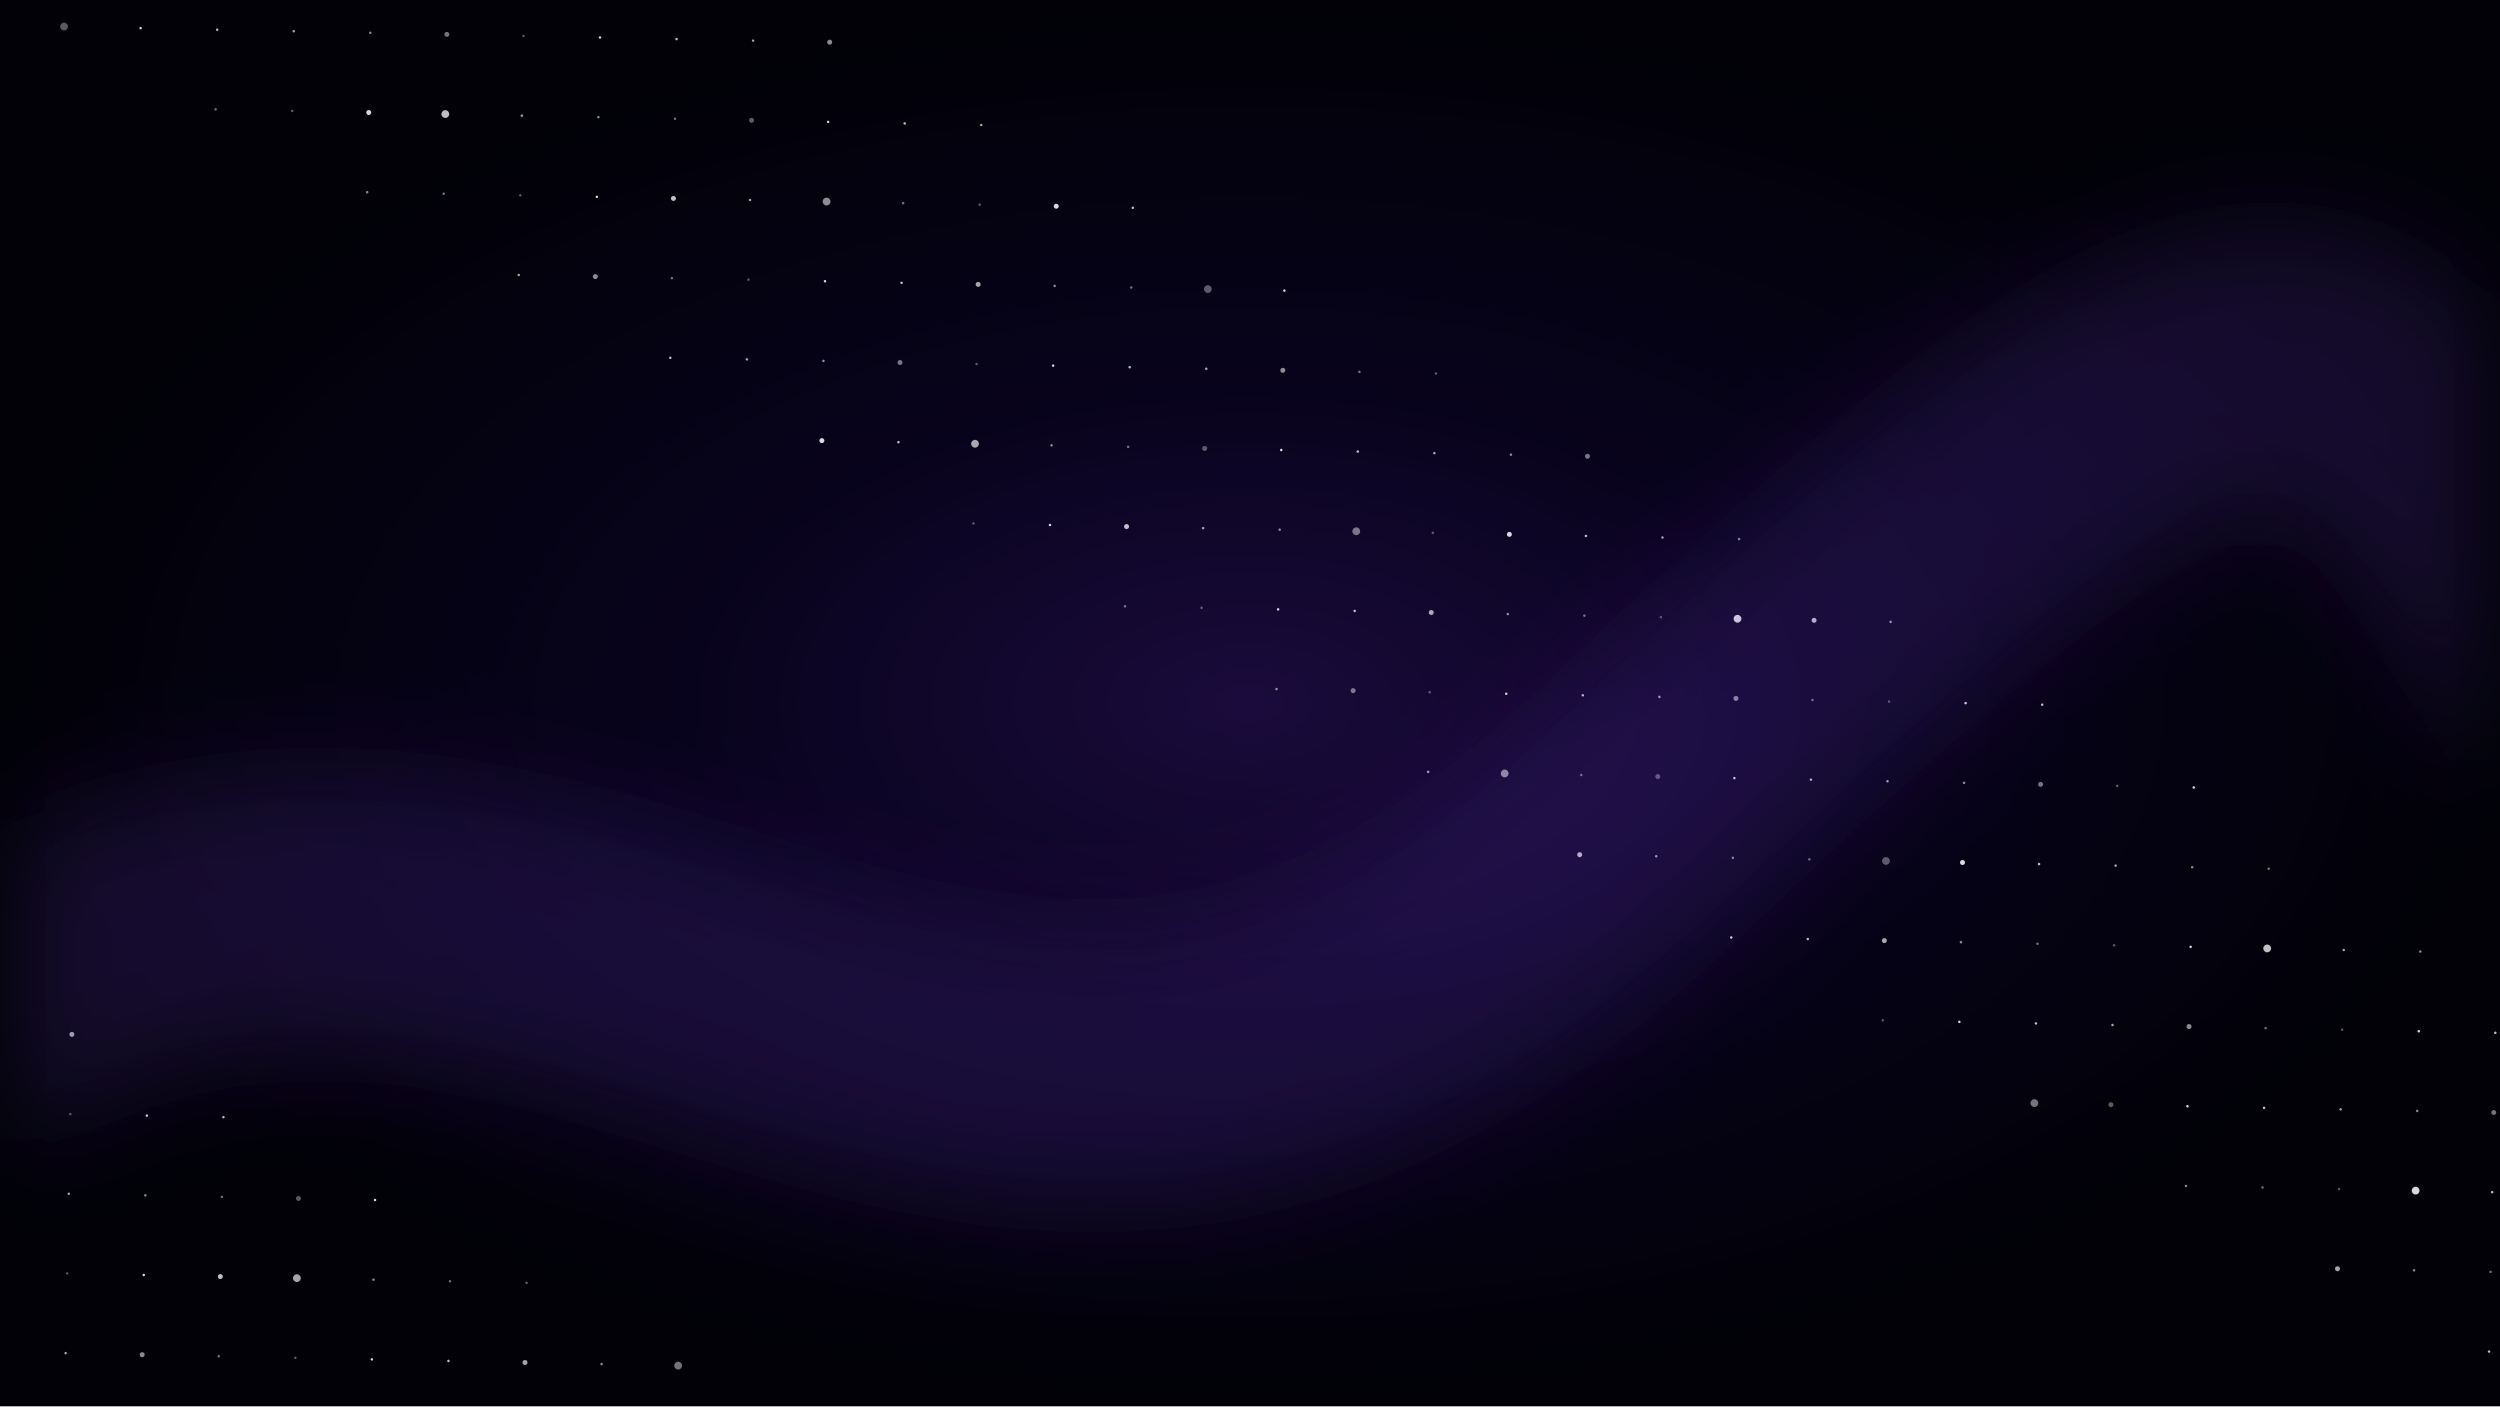
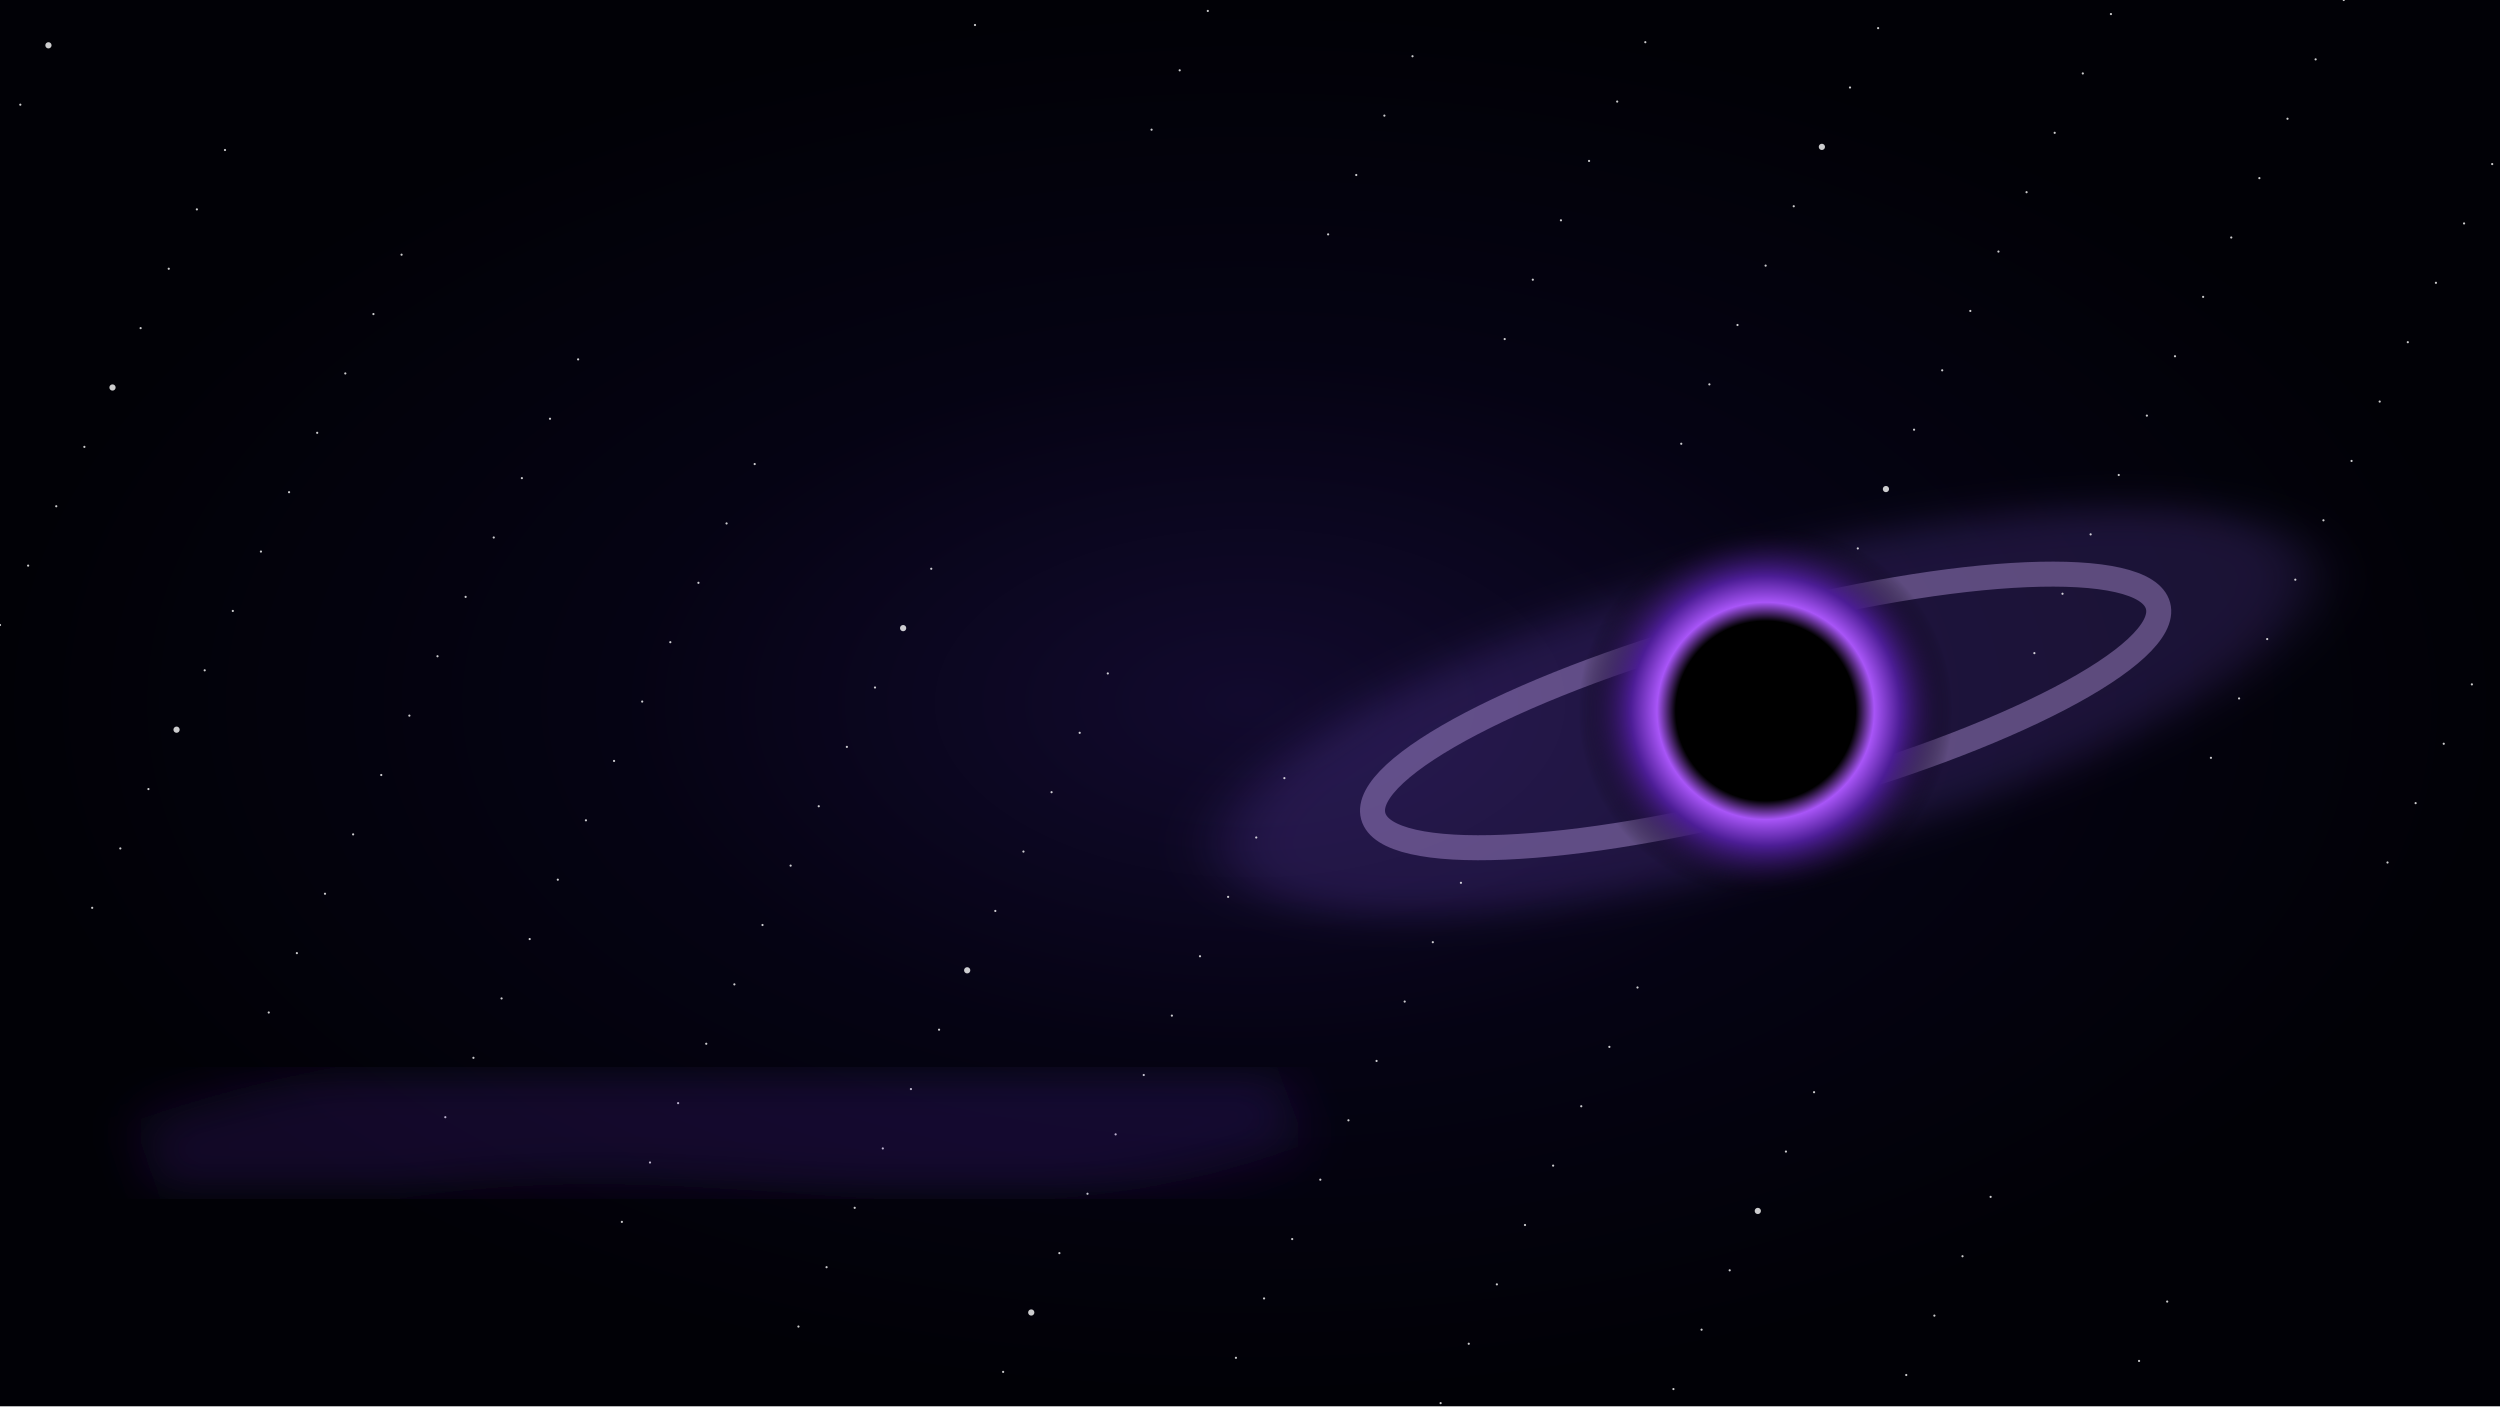
<svg xmlns="http://www.w3.org/2000/svg" viewBox="0 0 1600 900">
  <defs>
-     <radialGradient id="g">
-       <stop stop-color="#1a0b3c" />
-       <stop offset=".45" stop-color="#08031c" />
-       <stop offset="1" stop-color="#010107" />
+     <radialGradient id="bg">
+       <stop stop-color="#120a2e" />
+       <stop offset=".5" stop-color="#050313" />
+       <stop offset="1" stop-color="#010106" />
    </radialGradient>
+     <radialGradient id="hole">
+       <stop stop-color="#000" offset=".0" />
+       <stop offset=".48" stop-color="#000" />
+       <stop offset=".58" stop-color="#a855f7" />
+       <stop offset=".72" stop-color="#4c1d95" />
+       <stop offset="1" stop-color="#000" stop-opacity="0" />
+     </radialGradient>
+     <filter id="blur">
+       <feGaussianBlur stdDeviation="16" />
+     </filter>
  </defs>
-   <rect width="1600" height="900" fill="url(#g)" />
-   <g fill="#fff">
-     <circle cx="41" cy="17" r="2.5" opacity="0.35" />
-     <circle cx="138" cy="70" r="0.8" opacity="0.45" />
-     <circle cx="235" cy="123" r="0.8" opacity="0.55" />
-     <circle cx="332" cy="176" r="0.8" opacity="0.65" />
-     <circle cx="429" cy="229" r="0.8" opacity="0.75" />
-     <circle cx="526" cy="282" r="1.6" opacity="0.85" />
-     <circle cx="623" cy="335" r="0.8" opacity="0.35" />
-     <circle cx="720" cy="388" r="0.8" opacity="0.45" />
-     <circle cx="817" cy="441" r="0.8" opacity="0.55" />
-     <circle cx="914" cy="494" r="0.8" opacity="0.65" />
-     <circle cx="1011" cy="547" r="1.6" opacity="0.75" />
-     <circle cx="1108" cy="600" r="0.8" opacity="0.85" />
-     <circle cx="1205" cy="653" r="0.8" opacity="0.35" />
-     <circle cx="1302" cy="706" r="2.5" opacity="0.45" />
-     <circle cx="1399" cy="759" r="0.8" opacity="0.55" />
-     <circle cx="1496" cy="812" r="1.6" opacity="0.65" />
-     <circle cx="1593" cy="865" r="0.8" opacity="0.75" />
-     <circle cx="90" cy="18" r="0.8" opacity="0.85" />
-     <circle cx="187" cy="71" r="0.8" opacity="0.35" />
-     <circle cx="284" cy="124" r="0.8" opacity="0.45" />
-     <circle cx="381" cy="177" r="1.6" opacity="0.55" />
-     <circle cx="478" cy="230" r="0.8" opacity="0.65" />
-     <circle cx="575" cy="283" r="0.8" opacity="0.75" />
-     <circle cx="672" cy="336" r="0.8" opacity="0.85" />
-     <circle cx="769" cy="389" r="0.8" opacity="0.35" />
-     <circle cx="866" cy="442" r="1.6" opacity="0.45" />
-     <circle cx="963" cy="495" r="2.5" opacity="0.55" />
-     <circle cx="1060" cy="548" r="0.8" opacity="0.65" />
-     <circle cx="1157" cy="601" r="0.8" opacity="0.75" />
-     <circle cx="1254" cy="654" r="0.8" opacity="0.85" />
-     <circle cx="1351" cy="707" r="1.6" opacity="0.35" />
-     <circle cx="1448" cy="760" r="0.8" opacity="0.45" />
-     <circle cx="1545" cy="813" r="0.8" opacity="0.55" />
-     <circle cx="42" cy="866" r="0.8" opacity="0.65" />
-     <circle cx="139" cy="19" r="0.8" opacity="0.75" />
-     <circle cx="236" cy="72" r="1.6" opacity="0.85" />
-     <circle cx="333" cy="125" r="0.8" opacity="0.35" />
-     <circle cx="430" cy="178" r="0.8" opacity="0.45" />
-     <circle cx="527" cy="231" r="0.8" opacity="0.55" />
-     <circle cx="624" cy="284" r="2.5" opacity="0.65" />
-     <circle cx="721" cy="337" r="1.6" opacity="0.75" />
-     <circle cx="818" cy="390" r="0.8" opacity="0.85" />
-     <circle cx="915" cy="443" r="0.8" opacity="0.35" />
-     <circle cx="1012" cy="496" r="0.8" opacity="0.45" />
-     <circle cx="1109" cy="549" r="0.8" opacity="0.55" />
-     <circle cx="1206" cy="602" r="1.6" opacity="0.65" />
-     <circle cx="1303" cy="655" r="0.8" opacity="0.75" />
-     <circle cx="1400" cy="708" r="0.8" opacity="0.85" />
-     <circle cx="1497" cy="761" r="0.8" opacity="0.35" />
-     <circle cx="1594" cy="814" r="0.8" opacity="0.45" />
-     <circle cx="91" cy="867" r="1.6" opacity="0.55" />
-     <circle cx="188" cy="20" r="0.8" opacity="0.65" />
-     <circle cx="285" cy="73" r="2.5" opacity="0.75" />
-     <circle cx="382" cy="126" r="0.8" opacity="0.85" />
-     <circle cx="479" cy="179" r="0.8" opacity="0.35" />
-     <circle cx="576" cy="232" r="1.6" opacity="0.45" />
-     <circle cx="673" cy="285" r="0.8" opacity="0.55" />
-     <circle cx="770" cy="338" r="0.8" opacity="0.65" />
-     <circle cx="867" cy="391" r="0.8" opacity="0.75" />
-     <circle cx="964" cy="444" r="0.8" opacity="0.85" />
-     <circle cx="1061" cy="497" r="1.6" opacity="0.35" />
-     <circle cx="1158" cy="550" r="0.8" opacity="0.45" />
-     <circle cx="1255" cy="603" r="0.8" opacity="0.55" />
-     <circle cx="1352" cy="656" r="0.8" opacity="0.65" />
-     <circle cx="1449" cy="709" r="0.8" opacity="0.75" />
-     <circle cx="1546" cy="762" r="2.5" opacity="0.85" />
-     <circle cx="43" cy="815" r="0.8" opacity="0.35" />
-     <circle cx="140" cy="868" r="0.8" opacity="0.45" />
-     <circle cx="237" cy="21" r="0.8" opacity="0.55" />
-     <circle cx="334" cy="74" r="0.8" opacity="0.65" />
-     <circle cx="431" cy="127" r="1.6" opacity="0.75" />
-     <circle cx="528" cy="180" r="0.8" opacity="0.85" />
-     <circle cx="625" cy="233" r="0.8" opacity="0.35" />
-     <circle cx="722" cy="286" r="0.8" opacity="0.45" />
-     <circle cx="819" cy="339" r="0.8" opacity="0.55" />
-     <circle cx="916" cy="392" r="1.6" opacity="0.65" />
-     <circle cx="1013" cy="445" r="0.8" opacity="0.75" />
-     <circle cx="1110" cy="498" r="0.8" opacity="0.85" />
-     <circle cx="1207" cy="551" r="2.5" opacity="0.35" />
-     <circle cx="1304" cy="604" r="0.8" opacity="0.45" />
-     <circle cx="1401" cy="657" r="1.6" opacity="0.55" />
-     <circle cx="1498" cy="710" r="0.8" opacity="0.65" />
-     <circle cx="1595" cy="763" r="0.8" opacity="0.75" />
-     <circle cx="92" cy="816" r="0.8" opacity="0.85" />
-     <circle cx="189" cy="869" r="0.8" opacity="0.35" />
-     <circle cx="286" cy="22" r="1.6" opacity="0.45" />
-     <circle cx="383" cy="75" r="0.8" opacity="0.55" />
-     <circle cx="480" cy="128" r="0.8" opacity="0.65" />
-     <circle cx="577" cy="181" r="0.8" opacity="0.75" />
-     <circle cx="674" cy="234" r="0.8" opacity="0.85" />
-     <circle cx="771" cy="287" r="1.6" opacity="0.35" />
-     <circle cx="868" cy="340" r="2.5" opacity="0.45" />
-     <circle cx="965" cy="393" r="0.8" opacity="0.55" />
-     <circle cx="1062" cy="446" r="0.8" opacity="0.65" />
-     <circle cx="1159" cy="499" r="0.8" opacity="0.75" />
-     <circle cx="1256" cy="552" r="1.6" opacity="0.85" />
-     <circle cx="1353" cy="605" r="0.8" opacity="0.35" />
-     <circle cx="1450" cy="658" r="0.8" opacity="0.45" />
-     <circle cx="1547" cy="711" r="0.8" opacity="0.55" />
-     <circle cx="44" cy="764" r="0.8" opacity="0.65" />
-     <circle cx="141" cy="817" r="1.6" opacity="0.75" />
-     <circle cx="238" cy="870" r="0.8" opacity="0.85" />
-     <circle cx="335" cy="23" r="0.8" opacity="0.35" />
-     <circle cx="432" cy="76" r="0.8" opacity="0.45" />
-     <circle cx="529" cy="129" r="2.5" opacity="0.55" />
-     <circle cx="626" cy="182" r="1.6" opacity="0.65" />
-     <circle cx="723" cy="235" r="0.8" opacity="0.75" />
-     <circle cx="820" cy="288" r="0.8" opacity="0.85" />
-     <circle cx="917" cy="341" r="0.8" opacity="0.35" />
-     <circle cx="1014" cy="394" r="0.8" opacity="0.45" />
-     <circle cx="1111" cy="447" r="1.6" opacity="0.55" />
-     <circle cx="1208" cy="500" r="0.8" opacity="0.65" />
-     <circle cx="1305" cy="553" r="0.8" opacity="0.75" />
-     <circle cx="1402" cy="606" r="0.8" opacity="0.85" />
-     <circle cx="1499" cy="659" r="0.8" opacity="0.35" />
-     <circle cx="1596" cy="712" r="1.6" opacity="0.45" />
-     <circle cx="93" cy="765" r="0.8" opacity="0.55" />
-     <circle cx="190" cy="818" r="2.5" opacity="0.65" />
-     <circle cx="287" cy="871" r="0.8" opacity="0.75" />
-     <circle cx="384" cy="24" r="0.8" opacity="0.85" />
-     <circle cx="481" cy="77" r="1.6" opacity="0.35" />
-     <circle cx="578" cy="130" r="0.8" opacity="0.45" />
-     <circle cx="675" cy="183" r="0.8" opacity="0.55" />
-     <circle cx="772" cy="236" r="0.8" opacity="0.65" />
-     <circle cx="869" cy="289" r="0.8" opacity="0.75" />
-     <circle cx="966" cy="342" r="1.6" opacity="0.85" />
-     <circle cx="1063" cy="395" r="0.8" opacity="0.35" />
-     <circle cx="1160" cy="448" r="0.8" opacity="0.45" />
-     <circle cx="1257" cy="501" r="0.8" opacity="0.55" />
-     <circle cx="1354" cy="554" r="0.8" opacity="0.65" />
-     <circle cx="1451" cy="607" r="2.5" opacity="0.75" />
-     <circle cx="1548" cy="660" r="0.8" opacity="0.85" />
-     <circle cx="45" cy="713" r="0.8" opacity="0.35" />
-     <circle cx="142" cy="766" r="0.8" opacity="0.45" />
-     <circle cx="239" cy="819" r="0.8" opacity="0.55" />
-     <circle cx="336" cy="872" r="1.6" opacity="0.65" />
-     <circle cx="433" cy="25" r="0.8" opacity="0.75" />
-     <circle cx="530" cy="78" r="0.8" opacity="0.85" />
-     <circle cx="627" cy="131" r="0.8" opacity="0.35" />
-     <circle cx="724" cy="184" r="0.8" opacity="0.45" />
-     <circle cx="821" cy="237" r="1.6" opacity="0.55" />
-     <circle cx="918" cy="290" r="0.8" opacity="0.65" />
-     <circle cx="1015" cy="343" r="0.8" opacity="0.75" />
-     <circle cx="1112" cy="396" r="2.5" opacity="0.85" />
-     <circle cx="1209" cy="449" r="0.8" opacity="0.35" />
-     <circle cx="1306" cy="502" r="1.6" opacity="0.45" />
-     <circle cx="1403" cy="555" r="0.8" opacity="0.55" />
-     <circle cx="1500" cy="608" r="0.8" opacity="0.65" />
-     <circle cx="1597" cy="661" r="0.8" opacity="0.75" />
-     <circle cx="94" cy="714" r="0.8" opacity="0.85" />
-     <circle cx="191" cy="767" r="1.6" opacity="0.35" />
-     <circle cx="288" cy="820" r="0.8" opacity="0.45" />
-     <circle cx="385" cy="873" r="0.8" opacity="0.55" />
-     <circle cx="482" cy="26" r="0.8" opacity="0.65" />
-     <circle cx="579" cy="79" r="0.8" opacity="0.75" />
-     <circle cx="676" cy="132" r="1.6" opacity="0.85" />
-     <circle cx="773" cy="185" r="2.5" opacity="0.35" />
-     <circle cx="870" cy="238" r="0.8" opacity="0.45" />
-     <circle cx="967" cy="291" r="0.8" opacity="0.55" />
-     <circle cx="1064" cy="344" r="0.8" opacity="0.65" />
-     <circle cx="1161" cy="397" r="1.6" opacity="0.75" />
-     <circle cx="1258" cy="450" r="0.8" opacity="0.85" />
-     <circle cx="1355" cy="503" r="0.8" opacity="0.35" />
-     <circle cx="1452" cy="556" r="0.8" opacity="0.45" />
-     <circle cx="1549" cy="609" r="0.8" opacity="0.55" />
-     <circle cx="46" cy="662" r="1.6" opacity="0.65" />
-     <circle cx="143" cy="715" r="0.8" opacity="0.75" />
-     <circle cx="240" cy="768" r="0.8" opacity="0.85" />
-     <circle cx="337" cy="821" r="0.8" opacity="0.35" />
-     <circle cx="434" cy="874" r="2.5" opacity="0.45" />
-     <circle cx="531" cy="27" r="1.6" opacity="0.55" />
-     <circle cx="628" cy="80" r="0.8" opacity="0.65" />
-     <circle cx="725" cy="133" r="0.8" opacity="0.75" />
-     <circle cx="822" cy="186" r="0.8" opacity="0.85" />
-     <circle cx="919" cy="239" r="0.8" opacity="0.35" />
-     <circle cx="1016" cy="292" r="1.6" opacity="0.45" />
-     <circle cx="1113" cy="345" r="0.8" opacity="0.55" />
-     <circle cx="1210" cy="398" r="0.8" opacity="0.65" />
-     <circle cx="1307" cy="451" r="0.8" opacity="0.75" />
-     <circle cx="1404" cy="504" r="0.8" opacity="0.85" />
+   <rect width="1600" height="900" fill="url(#bg)" />
+   <ellipse cx="1130" cy="455" rx="360" ry="95" fill="#8b5cf6" opacity=".18" filter="url(#blur)" transform="rotate(-15 1130 455)" />
+   <ellipse cx="1130" cy="455" rx="260" ry="58" fill="none" stroke="#d8b4fe" stroke-opacity=".35" stroke-width="16" transform="rotate(-15 1130 455)" />
+   <circle cx="1130" cy="455" r="120" fill="url(#hole)" />
+   <circle cx="1130" cy="455" r="42" fill="#000" />
+   <g fill="#fff" opacity=".8">
+     <circle cx="31" cy="29" r="2" />
+     <circle cx="144" cy="96" r="0.7" />
+     <circle cx="257" cy="163" r="0.7" />
+     <circle cx="370" cy="230" r="0.7" />
+     <circle cx="483" cy="297" r="0.7" />
+     <circle cx="596" cy="364" r="0.7" />
+     <circle cx="709" cy="431" r="0.7" />
+     <circle cx="822" cy="498" r="0.7" />
+     <circle cx="935" cy="565" r="0.7" />
+     <circle cx="1048" cy="632" r="0.7" />
+     <circle cx="1161" cy="699" r="0.7" />
+     <circle cx="1274" cy="766" r="0.7" />
+     <circle cx="1387" cy="833" r="0.7" />
+     <circle cx="1500" cy="0" r="0.7" />
+     <circle cx="13" cy="67" r="0.7" />
+     <circle cx="126" cy="134" r="0.7" />
+     <circle cx="239" cy="201" r="0.7" />
+     <circle cx="352" cy="268" r="0.7" />
+     <circle cx="465" cy="335" r="0.7" />
+     <circle cx="578" cy="402" r="2" />
+     <circle cx="691" cy="469" r="0.7" />
+     <circle cx="804" cy="536" r="0.7" />
+     <circle cx="917" cy="603" r="0.7" />
+     <circle cx="1030" cy="670" r="0.7" />
+     <circle cx="1143" cy="737" r="0.7" />
+     <circle cx="1256" cy="804" r="0.7" />
+     <circle cx="1369" cy="871" r="0.7" />
+     <circle cx="1482" cy="38" r="0.7" />
+     <circle cx="1595" cy="105" r="0.7" />
+     <circle cx="108" cy="172" r="0.7" />
+     <circle cx="221" cy="239" r="0.7" />
+     <circle cx="334" cy="306" r="0.7" />
+     <circle cx="447" cy="373" r="0.7" />
+     <circle cx="560" cy="440" r="0.7" />
+     <circle cx="673" cy="507" r="0.7" />
+     <circle cx="786" cy="574" r="0.7" />
+     <circle cx="899" cy="641" r="0.7" />
+     <circle cx="1012" cy="708" r="0.7" />
+     <circle cx="1125" cy="775" r="2" />
+     <circle cx="1238" cy="842" r="0.7" />
+     <circle cx="1351" cy="9" r="0.7" />
+     <circle cx="1464" cy="76" r="0.7" />
+     <circle cx="1577" cy="143" r="0.7" />
+     <circle cx="90" cy="210" r="0.7" />
+     <circle cx="203" cy="277" r="0.7" />
+     <circle cx="316" cy="344" r="0.7" />
+     <circle cx="429" cy="411" r="0.7" />
+     <circle cx="542" cy="478" r="0.7" />
+     <circle cx="655" cy="545" r="0.7" />
+     <circle cx="768" cy="612" r="0.7" />
+     <circle cx="881" cy="679" r="0.7" />
+     <circle cx="994" cy="746" r="0.7" />
+     <circle cx="1107" cy="813" r="0.7" />
+     <circle cx="1220" cy="880" r="0.7" />
+     <circle cx="1333" cy="47" r="0.7" />
+     <circle cx="1446" cy="114" r="0.7" />
+     <circle cx="1559" cy="181" r="0.7" />
+     <circle cx="72" cy="248" r="2" />
+     <circle cx="185" cy="315" r="0.7" />
+     <circle cx="298" cy="382" r="0.7" />
+     <circle cx="411" cy="449" r="0.7" />
+     <circle cx="524" cy="516" r="0.7" />
+     <circle cx="637" cy="583" r="0.7" />
+     <circle cx="750" cy="650" r="0.7" />
+     <circle cx="863" cy="717" r="0.7" />
+     <circle cx="976" cy="784" r="0.7" />
+     <circle cx="1089" cy="851" r="0.7" />
+     <circle cx="1202" cy="18" r="0.7" />
+     <circle cx="1315" cy="85" r="0.7" />
+     <circle cx="1428" cy="152" r="0.7" />
+     <circle cx="1541" cy="219" r="0.7" />
+     <circle cx="54" cy="286" r="0.7" />
+     <circle cx="167" cy="353" r="0.7" />
+     <circle cx="280" cy="420" r="0.7" />
+     <circle cx="393" cy="487" r="0.7" />
+     <circle cx="506" cy="554" r="0.7" />
+     <circle cx="619" cy="621" r="2" />
+     <circle cx="732" cy="688" r="0.7" />
+     <circle cx="845" cy="755" r="0.7" />
+     <circle cx="958" cy="822" r="0.7" />
+     <circle cx="1071" cy="889" r="0.7" />
+     <circle cx="1184" cy="56" r="0.7" />
+     <circle cx="1297" cy="123" r="0.7" />
+     <circle cx="1410" cy="190" r="0.7" />
+     <circle cx="1523" cy="257" r="0.7" />
+     <circle cx="36" cy="324" r="0.7" />
+     <circle cx="149" cy="391" r="0.7" />
+     <circle cx="262" cy="458" r="0.7" />
+     <circle cx="375" cy="525" r="0.7" />
+     <circle cx="488" cy="592" r="0.7" />
+     <circle cx="601" cy="659" r="0.7" />
+     <circle cx="714" cy="726" r="0.7" />
+     <circle cx="827" cy="793" r="0.7" />
+     <circle cx="940" cy="860" r="0.7" />
+     <circle cx="1053" cy="27" r="0.7" />
+     <circle cx="1166" cy="94" r="2" />
+     <circle cx="1279" cy="161" r="0.7" />
+     <circle cx="1392" cy="228" r="0.7" />
+     <circle cx="1505" cy="295" r="0.7" />
+     <circle cx="18" cy="362" r="0.7" />
+     <circle cx="131" cy="429" r="0.7" />
+     <circle cx="244" cy="496" r="0.7" />
+     <circle cx="357" cy="563" r="0.7" />
+     <circle cx="470" cy="630" r="0.7" />
+     <circle cx="583" cy="697" r="0.7" />
+     <circle cx="696" cy="764" r="0.7" />
+     <circle cx="809" cy="831" r="0.7" />
+     <circle cx="922" cy="898" r="0.7" />
+     <circle cx="1035" cy="65" r="0.7" />
+     <circle cx="1148" cy="132" r="0.7" />
+     <circle cx="1261" cy="199" r="0.7" />
+     <circle cx="1374" cy="266" r="0.7" />
+     <circle cx="1487" cy="333" r="0.7" />
+     <circle cx="0" cy="400" r="0.7" />
+     <circle cx="113" cy="467" r="2" />
+     <circle cx="226" cy="534" r="0.7" />
+     <circle cx="339" cy="601" r="0.7" />
+     <circle cx="452" cy="668" r="0.7" />
+     <circle cx="565" cy="735" r="0.7" />
+     <circle cx="678" cy="802" r="0.7" />
+     <circle cx="791" cy="869" r="0.7" />
+     <circle cx="904" cy="36" r="0.7" />
+     <circle cx="1017" cy="103" r="0.7" />
+     <circle cx="1130" cy="170" r="0.7" />
+     <circle cx="1243" cy="237" r="0.7" />
+     <circle cx="1356" cy="304" r="0.7" />
+     <circle cx="1469" cy="371" r="0.7" />
+     <circle cx="1582" cy="438" r="0.7" />
+     <circle cx="95" cy="505" r="0.7" />
+     <circle cx="208" cy="572" r="0.7" />
+     <circle cx="321" cy="639" r="0.7" />
+     <circle cx="434" cy="706" r="0.7" />
+     <circle cx="547" cy="773" r="0.7" />
+     <circle cx="660" cy="840" r="2" />
+     <circle cx="773" cy="7" r="0.7" />
+     <circle cx="886" cy="74" r="0.7" />
+     <circle cx="999" cy="141" r="0.7" />
+     <circle cx="1112" cy="208" r="0.7" />
+     <circle cx="1225" cy="275" r="0.7" />
+     <circle cx="1338" cy="342" r="0.7" />
+     <circle cx="1451" cy="409" r="0.7" />
+     <circle cx="1564" cy="476" r="0.7" />
+     <circle cx="77" cy="543" r="0.7" />
+     <circle cx="190" cy="610" r="0.7" />
+     <circle cx="303" cy="677" r="0.7" />
+     <circle cx="416" cy="744" r="0.7" />
+     <circle cx="529" cy="811" r="0.7" />
+     <circle cx="642" cy="878" r="0.7" />
+     <circle cx="755" cy="45" r="0.7" />
+     <circle cx="868" cy="112" r="0.7" />
+     <circle cx="981" cy="179" r="0.7" />
+     <circle cx="1094" cy="246" r="0.7" />
+     <circle cx="1207" cy="313" r="2" />
+     <circle cx="1320" cy="380" r="0.7" />
+     <circle cx="1433" cy="447" r="0.7" />
+     <circle cx="1546" cy="514" r="0.7" />
+     <circle cx="59" cy="581" r="0.7" />
+     <circle cx="172" cy="648" r="0.7" />
+     <circle cx="285" cy="715" r="0.7" />
+     <circle cx="398" cy="782" r="0.7" />
+     <circle cx="511" cy="849" r="0.7" />
+     <circle cx="624" cy="16" r="0.7" />
+     <circle cx="737" cy="83" r="0.7" />
+     <circle cx="850" cy="150" r="0.7" />
+     <circle cx="963" cy="217" r="0.7" />
+     <circle cx="1076" cy="284" r="0.7" />
+     <circle cx="1189" cy="351" r="0.7" />
+     <circle cx="1302" cy="418" r="0.7" />
+     <circle cx="1415" cy="485" r="0.7" />
+     <circle cx="1528" cy="552" r="0.7" />
  </g>
-   <path d="M-100 700 C350 350 600 950 1050 520 S1500 200 1700 500" fill="none" stroke="#7c3aed" stroke-opacity=".16" stroke-width="180" filter="blur(35px)" />
+   <path d="M100 760 C420 650 580 780 820 690" fill="none" stroke="#6d28d9" stroke-opacity=".16" stroke-width="90" filter="url(#blur)" />
</svg>
